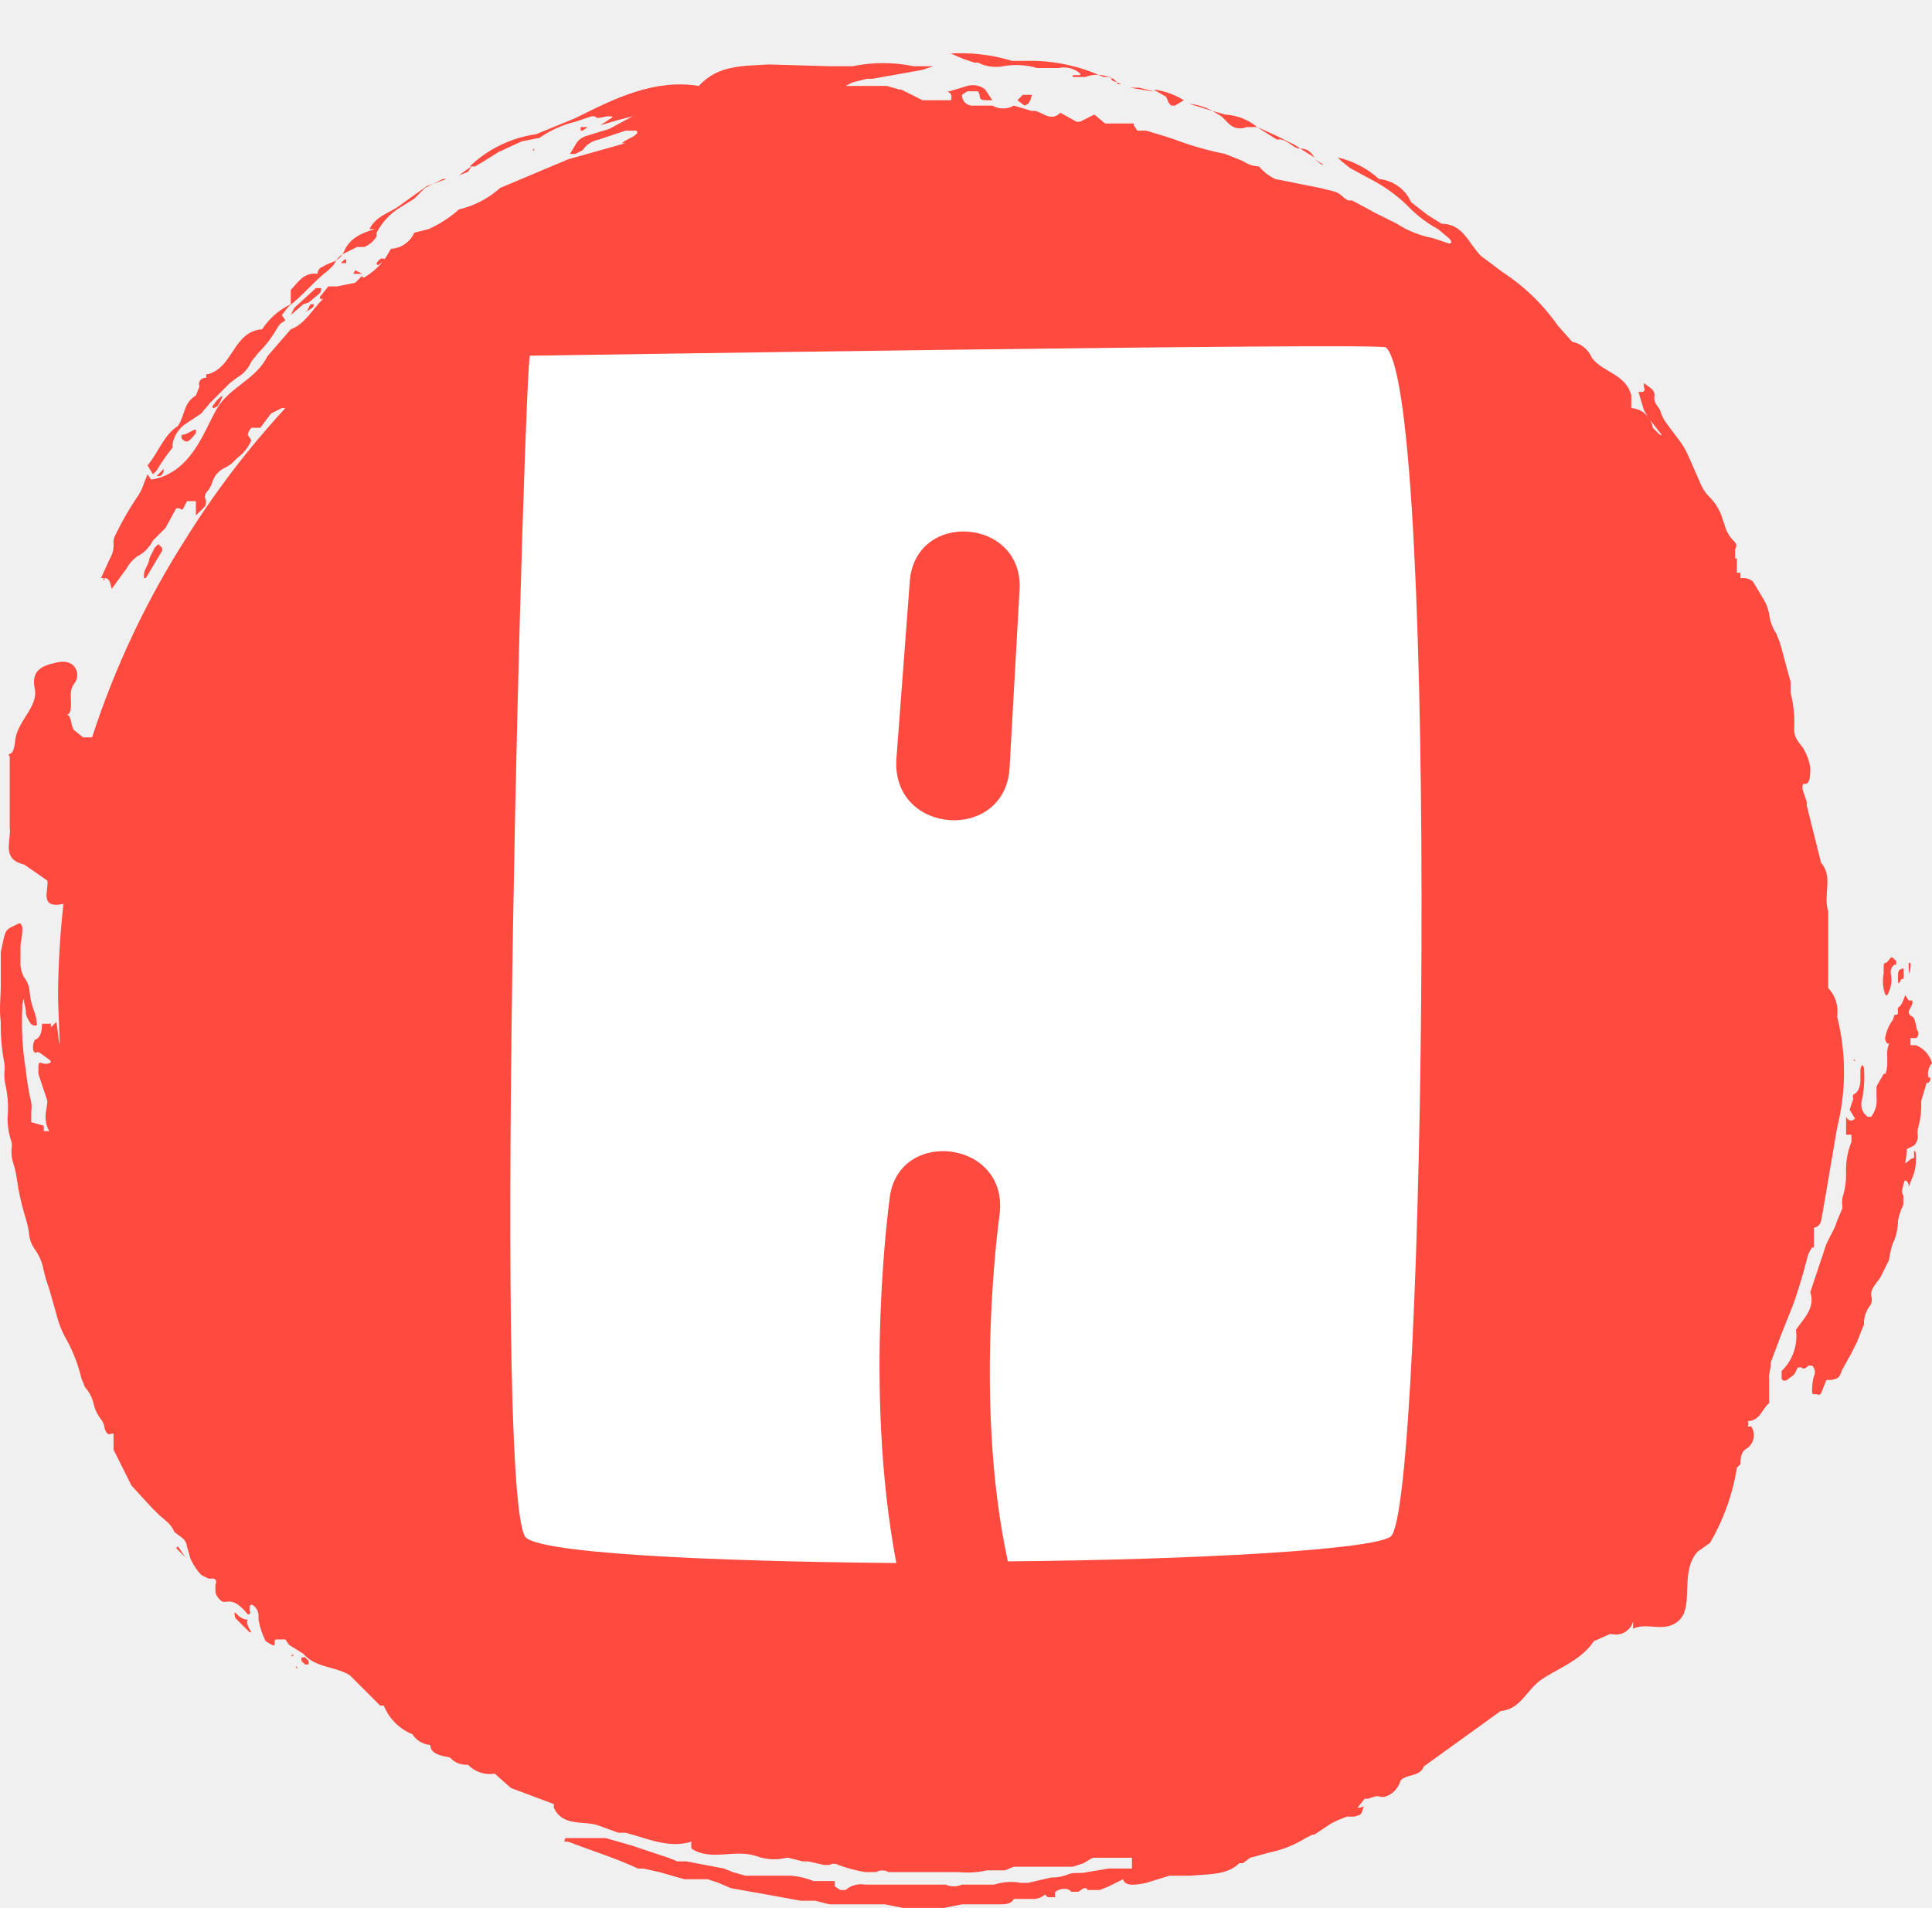
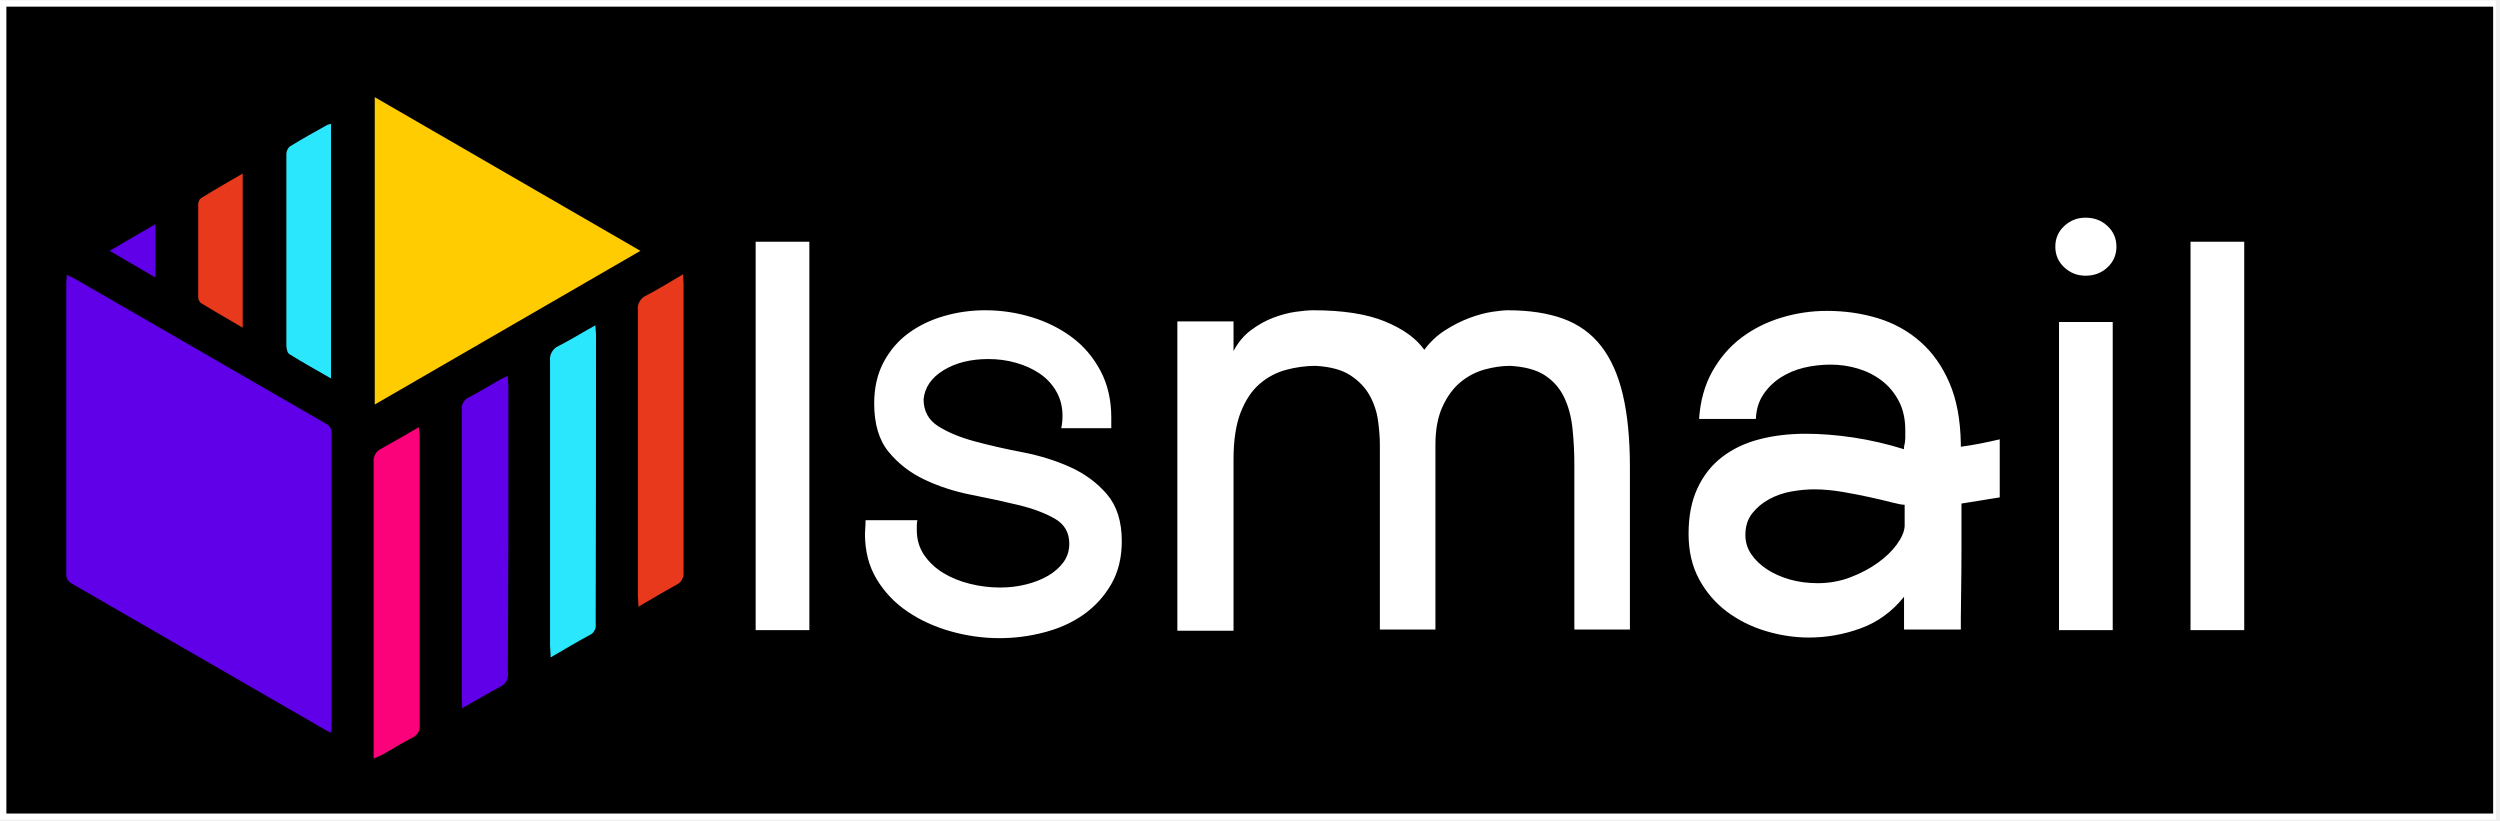
- <svg xmlns="http://www.w3.org/2000/svg" width="308.761" height="304.916" viewBox="0 0 106.008 104.687" class="css-1j8o68f" version="1.1" id="svg23">
-   <defs id="SvgjsDefs2684" />
-   <g id="SvgjsG2685" featurekey="rootContainer" transform="matrix(0.9820593,0,0,0.9820593,-0.05456052,0)" fill="#ff4a3f">
-     <g id="g17">
-       <path d="M19.8 15.3h.5l-.4-.2zm.5.1zm.8-.7c0 .1 0 .1.1.1l.4-.3c-.2-.1-.3-.1-.5.2zm.4-.2zm-4.1 2.3zm-.2.6l.3-.2c.1-.1.1-.2.1-.2h-.2l-.2.4c-.1-.1-.1 0 0 0zm2.2-2.9h-.1l-.2.2h.3zm-2.1 2.4l.6-.5c.1-.1.1-.2.1-.3h-.3l-1.2 1.1-.2.4.7-.6zm-1.1.8z" id="path3" />
-       <path d="M9.7 25v-.2a1.7 1.7 0 0 1 .7-1.1l.9-.6.5-.6.7-.7.4-.4.4-.3a1.9 1.9 0 0 0 .8-.9l.4-.5a5.9 5.9 0 0 0 1-1.3l.2-.3.3-.2-.2-.3.4-.5c.8-.6 1.4-1.4 2.2-2l.3-.3a1.4 1.4 0 0 1 .5-.6l.8-.4h.4a1.4 1.4 0 0 0 .7-.6V13a3.5 3.5 0 0 1 1.3-1.4l.8-.5.2-.2.4-.4 1-.5h.2l-1.1.4-1.4 1c-.6.5-1.4.6-1.8 1.4h.3c-.7.2-1.4.5-1.7 1.2s-.8.6-1.2.9a.4.4 0 0 0-.3.4c-.8-.1-1.1.5-1.5.9v.8a3.9 3.9 0 0 0-1.6 1.4c-1.6.1-1.6 2.1-3 2.5h-.1a.2.2 0 0 0 0 .2c-.3 0-.5.2-.4.5l-.2.5c-.7.4-.6 1.1-1 1.7-.8.5-1.1 1.5-1.7 2.2l.3.5.2-.2a11.6 11.6 0 0 1 .9-1.3zM53.9 3.3l.6.2h.2a2.2 2.2 0 0 0 1.4.2 4.1 4.1 0 0 1 1.9.1h1.2a1.4 1.4 0 0 1 1.2.3.1.1 0 0 1 0 .1H60a.1.1 0 0 0 0 .1h.7a1.8 1.8 0 0 1 1.3 0c.2 0 .1.1.2.2l.5.2h-.2c-.2-.4-.5-.4-.8-.4a9.7 9.7 0 0 0-4.3-.9h-.8A9.8 9.8 0 0 0 53 3h.2zm7.3 3.1zM50.3 4.7zm10.9 1.7h.2-.2zM19 14.7zm32.1-10zm17.6 2.2a.9.9 0 0 0 1 .2h.6a3.1 3.1 0 0 0-1.8-.7l-.7-.2.5.3zm-3.4-1.3c0 .1.1.2.2.3h.2l.5-.3a4.2 4.2 0 0 0-1.7-.6l.7.4zm7.4 2.7l.8.5c-.2-.3-.4-.5-.8-.5z" id="path5" />
-       <path d="M99 76.1l.6-1.6.6-1.5c.2-.5.6-1.8.8-2.6a1.7 1.7 0 0 1 .3-.7h.1v-1.1c.5-.1.4-.6.5-.9l.8-4.7a12.7 12.7 0 0 0 0-6.2 1.9 1.9 0 0 0-.5-1.6v-4.3c-.3-.9.3-1.9-.4-2.7L101 45a.4.4 0 0 0 0-.2l-.2-.6a.5.5 0 0 1 0-.4h.1c.3 0 .3-.5.3-.9a3 3 0 0 0-.4-1.1l-.3-.4a1.1 1.1 0 0 1-.2-.7 6.7 6.7 0 0 0-.2-2v-.6c-.2-.7-.4-1.5-.6-2.2l-.2-.5a2.5 2.5 0 0 1-.4-1.1 2.5 2.5 0 0 0-.3-.8l-.6-1a.8.8 0 0 0-.6-.2h-.1V32h-.2v-.8H97V31a.4.4 0 0 0 0-.1v-.2c.1-.2.1-.3-.1-.5a1.8 1.8 0 0 1-.4-.6l-.2-.6a2.9 2.9 0 0 0-.7-1.2 2.2 2.2 0 0 1-.5-.7l-.7-1.6a4.3 4.3 0 0 0-.6-1l-.6-.8a2.4 2.4 0 0 1-.4-.8l-.2-.3a.6.6 0 0 1-.1-.5.5.5 0 0 0-.2-.4l-.4-.3v.2c.1.2 0 .3-.1.3h-.2l.3 1 .3.5.7.9h-.1l-.2-.2-.2-.2a1.3 1.3 0 0 0-1.2-1.1v-.7c-.3-1.2-1.6-1.3-2.2-2.1a1.5 1.5 0 0 0-1.1-.9l-.8-.9a11.3 11.3 0 0 0-3.1-3l-.8-.6-.4-.3c-.7-.7-1-1.8-2.2-1.8l-.8-.5-.9-.7a2.2 2.2 0 0 0-1.8-1.3 5.1 5.1 0 0 0-2.3-1.2l.2.2.5.4 1.3.7a8.5 8.5 0 0 1 2.1 1.6 6.8 6.8 0 0 0 1.5 1.1l.6.5c.1.1.2.2.1.3H81l-.9-.3a5.6 5.6 0 0 1-2-.8l-1.2-.6-1.3-.7h-.2c-.3-.1-.4-.4-.8-.5l-.8-.2-2.5-.5a2.6 2.6 0 0 1-.9-.7 1.7 1.7 0 0 1-.9-.3l-1-.4a18.1 18.1 0 0 1-2.8-.8l-.6-.2-1-.3h-.5l-.2-.3v-.1h-1.6l-.6-.5-.4.2-.4.2h-.2l-.9-.5c-.6.6-1.1-.2-1.6-.1l-1-.3a1.2 1.2 0 0 1-1.2 0h-1.2a.6.6 0 0 1-.5-.6l.3-.2h.6a.7.7 0 0 1 .1.3c0 .2.2.2.5.2h.2l-.4-.6a1.1 1.1 0 0 0-1-.2l-1 .3H53c.3.2.2.3.2.5h-1.6l-.4-.2-.8-.4h-.1l-.7-.2h-2.3l.4-.2.8-.2h.3l1.7-.3 1.1-.2.6-.2h-1.1a8.4 8.4 0 0 0-3.4 0h-1.3L43 3.6c-1.4.1-2.8 0-3.9 1.2-2.5-.4-4.7.7-6.9 1.8l-2.2.9a6.7 6.7 0 0 0-3.7 1.8h.3l.5-.3.8-.5 1.3-.6 1-.2a6 6 0 0 1 2-.9l.9-.3h.2c.1.2.5 0 .7 0h.2c.1 0 .1.1 0 .1l-.6.4 1-.3.8-.2-1.3.7-1.3.4a1 1 0 0 0-.6.5l-.3.5h.3l.4-.2a1.4 1.4 0 0 1 .9-.6l1.5-.5h.5a.1.1 0 0 1 .1.2c-.2.2-.6.3-.8.5h.2l-3.2.9-3.8 1.6a5.2 5.2 0 0 1-2.3 1.2 6.6 6.6 0 0 1-1.7 1.1l-.8.2a1.5 1.5 0 0 1-1.3.9l-.3.5a3.7 3.7 0 0 1-1.2 1.1h-.1v-.1l-.2.2-.2.2-1 .2h-.5l-.4.5c-.1.1-.1.2 0 .2h.1c-.6.6-1 1.4-1.8 1.7L15 19.9c-.6 1.2-1.8 1.6-2.6 2.6s-1.4 3.9-3.9 4.3l-.2-.3-.2.5a2.7 2.7 0 0 1-.4.8 16.9 16.9 0 0 0-1.2 2.1.8.8 0 0 0-.1.5 1.4 1.4 0 0 1-.2.8l-.5 1.1h.2c.3 0 .3.3.4.6l.8-1.1a2.2 2.2 0 0 1 .6-.7 2 2 0 0 0 .9-.9l.3-.3.4-.4.6-1.1h.2c.1.1.1.1.2 0l.2-.4h.5v.8l.5-.5a.5.5 0 0 0 0-.5.4.4 0 0 1 .1-.3 1.5 1.5 0 0 0 .3-.5 1.3 1.3 0 0 1 .8-.9l.3-.2.3-.3a2.4 2.4 0 0 0 .8-1l-.2-.3c0-.1.1-.3.2-.4h.5l.6-.8.6-.3h.2a48.8 48.8 0 0 0-5.5 7.2h-.1.1a48.4 48.4 0 0 0-5.3 11.2h-.5l-.5-.4c-.2-.2-.1-.7-.4-.9h.1c.3-.5-.1-1.2.3-1.7s.1-1.4-.9-1.2-1.5.5-1.3 1.5-1 1.8-1.1 2.9-.5.5-.3.9v3.9c.1.8-.5 1.8.8 2.1l1.3.9c.1.5-.5 1.6.9 1.3a49.2 49.2 0 0 0-.3 5c0 1.1.1 2.2.1 3.3v-.4c-.1-.4-.1-.8-.2-1.3l-.3.3v-.2h-.5c0 .5-.1.8-.4.9a.9.9 0 0 0-.1.5c0 .1.1.3.2.2s.4.2.7.4-.2.3-.4.2-.2.1-.2.3v.3l.5 1.5c0 .3-.1.6-.1.9a1.7 1.7 0 0 0 .2.8h-.3v-.3l-.7-.2v-.6a1.5 1.5 0 0 0 0-.5 14.6 14.6 0 0 1-.3-1.8 16.6 16.6 0 0 1-.2-3.5.9.9 0 0 1 .1-.5v.2a2.9 2.9 0 0 1 .1.5.8.8 0 0 0 .1.4c.1.2.2.4.4.4s.1-.1.1-.2a2.1 2.1 0 0 0-.1-.5 4.2 4.2 0 0 1-.3-1.3 1.5 1.5 0 0 0-.3-.7 1.6 1.6 0 0 1-.2-.9v-.8c0-.3.1-.6.1-.9a.5.5 0 0 0-.1-.4h-.1c-.8.4-.7.2-1 1.6V55c0 .7-.1 1.4 0 2.1a10.8 10.8 0 0 0 .2 2.3 1.8 1.8 0 0 1 0 .5 3.1 3.1 0 0 0 .1.9 5.9 5.9 0 0 1 .1 1.3 3.9 3.9 0 0 0 .2 1.7 1.2 1.2 0 0 1 0 .4 2.1 2.1 0 0 0 .1.8 4.9 4.9 0 0 1 .2.9 14 14 0 0 0 .5 2.2 5 5 0 0 1 .2 1 1.7 1.7 0 0 0 .3.7 2.9 2.9 0 0 1 .5 1.2 8.5 8.5 0 0 0 .3 1l.4 1.4a5.4 5.4 0 0 0 .6 1.5 8.5 8.5 0 0 1 .8 2.1l.2.5a2.1 2.1 0 0 1 .5 1 2.1 2.1 0 0 0 .4.8 1 1 0 0 1 .2.5c.1.3.2.4.4.3h.1v.9l.5 1 .5 1 1.1 1.2.4.4c.3.3.7.5.9 1l.4.3a.7.7 0 0 1 .3.5l.2.7a3.3 3.3 0 0 0 .6.9l.4.2h.3a.2.2 0 0 1 .1.3 2.5 2.5 0 0 0 0 .5.9.9 0 0 0 .4.5h.2c.4-.1.8.2 1.2.7h.1c0-.1.1-.1 0-.2v-.2c0-.1.1-.2.2-.1a.7.7 0 0 1 .3.6v.2a4.3 4.3 0 0 0 .4 1.2c.5.3.5.3.5.1s0-.2.2-.2h.4l.2.3.8.5c.7.8 1.8.7 2.6 1.2l1.7 1.7h.2a2.9 2.9 0 0 0 1.6 1.6 1.3 1.3 0 0 0 1 .6c0 .5.6.6 1.1.7a1.2 1.2 0 0 0 .8.4h.2a1.7 1.7 0 0 0 1.5.5l.9.8 2.4.9v.2c.5 1.1 1.7.7 2.5 1l1.1.4h.4c1.2.3 2.4.9 3.7.5a.7.7 0 0 0 0 .4c1.1.7 2.4 0 3.6.4a2.9 2.9 0 0 0 1.7.1h.1l.8.2h.3l.9.2h.3a.5.5 0 0 1 .5 0 7.9 7.9 0 0 0 1.5.4h.6a.7.7 0 0 1 .7 0h3.9a5 5 0 0 0 1.6-.1h1l.5-.2H60l.6-.2.5-.3h2.2v.6H62l-1.2.2c-.4.1-.7 0-1 .1a2.4 2.4 0 0 1-1 .2l-1.3.3h-.4a3.1 3.1 0 0 0-1.5.1h-1.8a1.1 1.1 0 0 1-.9 0h-4.5a1.3 1.3 0 0 0-1.1.3H47l-.3-.2v-.3h-1.2a4.1 4.1 0 0 0-1.3-.3h-2.5l-.7-.2-.5-.2-2.1-.4h-.5l-.5-.2-2.1-.7-1.4-.4h-2.2c-.1 0-.1.1-.1.2h.2c1.3.5 2.6.9 3.9 1.5h.3l.9.2 1.4.4h1.3l.6.2.7.3 1.7.3 1.1.2 1.1.2h.8l.8.2h3.1l1 .2h2.3l1-.2H56c.4 0 .6-.1.7-.3h1a1 1 0 0 0 .8-.3c-.1.1 0 .1.1.2h.4v-.2c0-.1 0-.1.2-.2s.6-.1.7.1h.4l.3-.2c.2 0 .2 0 .2.1h.7l.5-.2.8-.4c.1.3.4.4 1.3.2l1.3-.4h1.2c.9-.1 2 0 2.7-.7h.2l.4-.3 1.1-.3a6.1 6.1 0 0 0 2-.8l.4-.2h.1l.9-.6.4-.2.5-.2h.4c.4-.1.4-.1.5-.4s0-.1-.2-.1h-.1l.4-.5h.2c.3-.1.5-.2.7-.1h.2a1.3 1.3 0 0 0 .9-.9c.3-.4 1.1-.2 1.3-.8l4.3-3.1c1.1-.1 1.4-1.1 2.2-1.7s2.3-1.1 3-2.2l.9-.4h.1a1 1 0 0 0 1.2-.7v.4c.8-.4 1.8.3 2.6-.5s0-2.7 1-3.8l.7-.5a12.1 12.1 0 0 0 1.5-4.2l.2-.2c0-.3 0-.7.4-.9a.9.9 0 0 0 .2-1.2h-.2a.3.3 0 0 0 0-.3c.7 0 .8-.7 1.2-1V77a.5.5 0 0 1 0-.2 3.8 3.8 0 0 0 .1-.7zM5.9 32.2z" id="path7" />
-       <path d="M26.4 9.3l-.3.2-.4.3.5-.2zm6.1-2h.1l.3-.2h-.4zm-2.6 1l-.1.1h.1v-.1zm-1.5 1.4zm1.3-.2zm-6.3 3.1zM9.2 26.2l-.4.4H9a.4.4 0 0 0 .2-.4zm3-3.5a2.1 2.1 0 0 0 .3-.6 1.5 1.5 0 0 0-.5.5c-.1.1-.1.2 0 .2zM11 24.2V24c-.2 0-.5.3-.8.3v.2c.3.3.4.2.8-.3zm3 66.2zM73.9 9.2h.1l-.5-.3zm-2.5-1.4c.5-.1.8.4 1.2.5h.1l-.3-.2-1-.5-1.1-.5.3.2zM52.8 3.1zm11.7 2h-.1l-1.2-.2h.5zm2 .7l1.3.4a3.3 3.3 0 0 0-1.3-.4zm-9 0a1 1 0 0 0 .2-.5h-.5l-.3.3.4.3zm9 1.6zM49.9 4.2zm2.9.7zM48.5 4zm13.8 2.1a.5.5 0 0 0 0 .1zm44.8 52.3h-.3V58h.3c.1 0 .2-.3.1-.4s-.1-.7-.3-.8a.3.3 0 0 1-.2-.3l.2-.4a.4.4 0 0 0 0-.2h-.2l-.2-.3c-.1.3-.2.6-.4.7a.5.5 0 0 0 0 .2c0 .1 0 .2-.1.2h-.1a1.1 1.1 0 0 1-.1.3 2.3 2.3 0 0 0-.4.9.4.4 0 0 0 .1.4h.1a1.7 1.7 0 0 0-.1.8v.4a1.8 1.8 0 0 1-.1.5h-.1l-.4.7v.6a1.5 1.5 0 0 1-.3 1.1h-.2l-.2-.2a.9.9 0 0 1-.1-.8 6.5 6.5 0 0 0 .1-1.7c0-.1-.1-.2-.1-.2a.5.5 0 0 0-.1.3v.6c0 .2-.1.6-.3.7s-.1.2-.1.3l-.2.6.3.5c-.2.2-.4.1-.5-.1v1h.3v.4a4.2 4.2 0 0 0-.3 1.4 3.3 3.3 0 0 0 0 .4 4 4 0 0 1-.2 1.3 2 2 0 0 0 0 .6l-.3.7a3.2 3.2 0 0 1-.3.7l-.3.6-.9 2.7c.3.9-.4 1.5-.8 2.1a2.7 2.7 0 0 1-.8 2.3v.4c0 .1.1.2.3.1l.4-.3.2-.4h.2c.1.1.2.1.4-.1h.2a.5.5 0 0 1 .1.6 2.9 2.9 0 0 0-.1.8c0 .1 0 .2.1.2h.2c.1.1.2 0 .3-.3l.2-.5h.3c.4-.1.4-.1.6-.6l.5-.9.3-.6.4-1a1.6 1.6 0 0 1 .3-1 .6.6 0 0 0 .1-.6c0-.2 0-.3.2-.6l.3-.4.5-1a4.7 4.7 0 0 1 .2-.9 3 3 0 0 0 .3-1.3 3.8 3.8 0 0 1 .3-.9v-.5c-.1-.2-.1-.2 0-.6s.1-.2.2-.2a.4.4 0 0 1 .1.3l.2-.5a2.3 2.3 0 0 0 .2-.9v-.3c0-.1 0-.3-.1-.3v.4c-.2 0-.3.2-.5.3a6.4 6.4 0 0 0 .1-.8l.4-.2a.7.7 0 0 0 .2-.6 1.4 1.4 0 0 1 0-.3 4.8 4.8 0 0 0 .2-1.4v-.2l.3-1h.1a.3.3 0 0 0 .1-.3h-.1a.9.9 0 0 1 .2-.8 1.5 1.5 0 0 0-.9-1zm-1.2 7.8zm-.2-9.9zm0 0zM9.1 30.8a.3.3 0 0 0 0-.2l-.2-.2-.2.2-.3.6c0 .3-.3.6-.3.9v.2h.1zm96.3 24.8h.1a1.7 1.7 0 0 0 .2-1.2.5.5 0 0 1 .2-.5h.1v-.2l-.2-.2h-.1c-.1.1-.2.3-.3.3s-.1.1-.1.3v.3a2.2 2.2 0 0 0 .1 1.2zM13.2 90.1c-.1 0 0 .2 0 .3l.8.8h.1c-.2-.3-.3-.6-.2-.7a.9.9 0 0 1-.5-.2zm.8.3zm92.3-35.7h.1a2 2 0 0 0 0-.6c-.3.1-.3.1-.3.6s.1.1.2 0z" id="path9" />
-       <path d="M106.7 62a.6.6 0 0 0 .1-.5c0-.1-.1-.2-.1-.1h-.2v.2c0 .4.1.5.2.4zm.1-8.2h-.1v.6a1 1 0 0 0 .1-.6zM17.1 92.6h-.2v.2l.2.2h.2v-.2zm86.6-33.3c0-.1 0-.1-.1-.1zM9.9 86.5l.5.5-.4-.6z" id="path11" />
-       <circle cx="10.5" cy="87.1" transform="rotate(-24.8 10.4 87.159)" id="circle13" />
-       <path d="M9.7 30.1h-.1v.2-.2h.1zm83.2-6.6l-.2-.3h-.1zm-14.7 77.1zM5.9 32.2zm-.1.2a.3.3 0 0 0 .1-.2v.2zm1.9-4.9zM61.5 2.4zm42.8 58.2v.1-.1zM16.4 92.5h-.1c.1.1.2 0 .1-.1zm.2.7h.1l-.1-.1v.1zm73.9-71.3zm15.2 34.4zM14.6 91.7zm92.1-37zm-.8 11.4zM34.6 0z" id="path15" />
+ <svg xmlns="http://www.w3.org/2000/svg" width="378" zoomAndPan="magnify" viewBox="0 0 283.5 93" height="124" preserveAspectRatio="xMidYMid meet" version="1.0">
+   <defs>
+     <clipPath id="60f4031fc9">
+       <path d="M 0 0.082 L 283 0.082 L 283 92.918 L 0 92.918 Z M 0 0.082 " clip-rule="nonzero" />
+     </clipPath>
+     <clipPath id="92c4f5925e">
+       <path d="M 0.723 0.754 L 282.723 0.754 L 282.723 92.254 L 0.723 92.254 Z M 0.723 0.754 " clip-rule="nonzero" />
+     </clipPath>
+     <clipPath id="d48f725160">
+       <path d="M 7.508 31 L 38 31 L 38 84 L 7.508 84 Z M 7.508 31 " clip-rule="nonzero" />
+     </clipPath>
+     <clipPath id="47aeaf1019">
+       <path d="M 42 11.02 L 73 11.02 L 73 46 L 42 46 Z M 42 11.02 " clip-rule="nonzero" />
+     </clipPath>
+     <clipPath id="71196d5bf4">
+       <path d="M 42 48 L 48 48 L 48 86.031 L 42 86.031 Z M 42 48 " clip-rule="nonzero" />
+     </clipPath>
+     <clipPath id="cd73d8c98e">
+       <path d="M 72 31 L 77.523 31 L 77.523 69 L 72 69 Z M 72 31 " clip-rule="nonzero" />
+     </clipPath>
+     <clipPath id="025c6e5134">
+       <path d="M 98.805 85.051 L 114.777 85.051 L 114.777 90.547 L 98.805 90.547 Z M 98.805 85.051 " clip-rule="nonzero" />
+     </clipPath>
+     <clipPath id="b0518e2eed">
+       <path d="M 101.09 85.059 C 114.141 85.809 114.664 86.707 114.664 87.383 C 114.664 87.984 114.066 88.734 113.613 89.031 C 113.238 89.258 112.715 89.406 112.34 89.332 C 111.891 89.258 111.441 89.109 111.141 88.734 C 110.766 88.359 110.465 87.457 110.539 86.934 C 110.539 86.484 110.766 86.031 111.141 85.734 C 111.59 85.359 112.488 85.059 113.016 85.207 C 113.613 85.359 114.289 85.957 114.516 86.484 C 114.738 86.859 114.738 87.383 114.59 87.832 C 114.363 88.359 114.066 88.883 113.238 89.258 C 111.215 90.156 102.738 90.531 100.566 89.406 C 99.516 88.883 98.84 87.758 98.914 87.008 C 98.988 86.258 101.09 85.059 101.09 85.059 " clip-rule="nonzero" />
+     </clipPath>
+   </defs>
+   <g clip-path="url(#60f4031fc9)">
+     <path fill="#ffffff" d="M 0 0.082 L 283.5 0.082 L 283.5 100.582 L 0 100.582 Z M 0 0.082 " fill-opacity="1" fill-rule="nonzero" />
+     <path fill="#ffffff" d="M 0 0.082 L 283.5 0.082 L 283.5 93.082 L 0 93.082 Z M 0 0.082 " fill-opacity="1" fill-rule="nonzero" />
+   </g>
+   <g clip-path="url(#92c4f5925e)">
+     <rect x="-28.35" width="340.2" fill="#000000" y="-9.3" height="111.6" fill-opacity="1" />
+   </g>
+   <g clip-path="url(#d48f725160)">
+     <path fill="#6000e8" d="M 7.578 31.164 C 8 31.379 8.289 31.5 8.562 31.656 C 18.023 37.125 27.488 42.586 36.965 48.047 C 37.184 48.148 37.348 48.305 37.469 48.512 C 37.586 48.723 37.633 48.945 37.609 49.184 L 37.609 82.18 C 37.609 82.438 37.609 82.695 37.547 83.074 C 37.215 82.922 36.973 82.84 36.793 82.711 C 27.238 77.211 17.703 71.711 8.184 66.207 C 7.953 66.098 7.777 65.93 7.656 65.707 C 7.535 65.484 7.488 65.25 7.516 64.996 L 7.516 32.172 C 7.516 31.895 7.555 31.605 7.578 31.164 Z M 7.578 31.164 " fill-opacity="1" fill-rule="nonzero" />
+   </g>
+   <g clip-path="url(#47aeaf1019)">
+     <path fill="#fecc01" d="M 42.496 11.02 L 72.621 28.445 L 42.496 45.871 Z M 42.496 11.02 " fill-opacity="1" fill-rule="nonzero" />
+   </g>
+   <path fill="#6000e8" d="M 52.414 80.309 C 52.414 79.766 52.367 79.445 52.367 79.137 L 52.367 46.555 C 52.32 46.238 52.375 45.938 52.527 45.656 C 52.684 45.375 52.906 45.168 53.203 45.039 C 54.391 44.426 55.527 43.719 56.688 43.062 C 56.938 42.926 57.195 42.812 57.582 42.613 C 57.582 43.121 57.648 43.461 57.648 43.805 L 57.648 60.754 C 57.648 65.949 57.59 71.156 57.59 76.355 C 57.633 76.676 57.574 76.977 57.414 77.254 C 57.258 77.535 57.027 77.742 56.73 77.871 C 55.332 78.621 53.98 79.422 52.414 80.309 Z M 52.414 80.309 " fill-opacity="1" fill-rule="nonzero" />
+   <g clip-path="url(#71196d5bf4)">
+     <path fill="#fb017a" d="M 42.367 86.031 L 42.367 52.387 C 42.34 52.066 42.406 51.766 42.57 51.488 C 42.73 51.211 42.961 51.004 43.254 50.871 C 44.633 50.113 45.973 49.32 47.496 48.441 C 47.543 48.91 47.594 49.199 47.594 49.508 L 47.594 82.242 C 47.625 82.539 47.566 82.82 47.414 83.078 C 47.262 83.336 47.047 83.523 46.77 83.645 C 45.609 84.242 44.496 84.93 43.367 85.582 C 43.125 85.688 42.867 85.809 42.367 86.031 Z M 42.367 86.031 " fill-opacity="1" fill-rule="nonzero" />
+   </g>
+   <g clip-path="url(#cd73d8c98e)">
+     <path fill="#e8391c" d="M 72.398 68.801 C 72.398 68.223 72.332 67.883 72.332 67.535 L 72.332 35.164 C 72.289 34.809 72.359 34.477 72.543 34.168 C 72.723 33.859 72.98 33.637 73.309 33.5 C 74.664 32.785 75.969 31.984 77.461 31.105 C 77.461 31.613 77.516 31.922 77.516 32.227 L 77.516 64.867 C 77.547 65.176 77.488 65.465 77.336 65.734 C 77.18 66.004 76.965 66.203 76.68 66.328 C 75.293 67.086 73.953 67.898 72.398 68.801 Z M 72.398 68.801 " fill-opacity="1" fill-rule="nonzero" />
+   </g>
+   <path fill="#2be7fe" d="M 62.438 74.551 C 62.438 73.945 62.375 73.574 62.375 73.195 L 62.375 40.91 C 62.336 40.551 62.406 40.219 62.59 39.906 C 62.77 39.598 63.023 39.371 63.355 39.227 C 64.719 38.531 66.027 37.711 67.52 36.887 C 67.52 37.324 67.59 37.645 67.59 37.879 C 67.59 48.852 67.578 59.82 67.551 70.793 C 67.582 71.047 67.539 71.285 67.414 71.508 C 67.293 71.73 67.117 71.898 66.883 72.004 C 65.438 72.785 64.035 73.625 62.438 74.551 Z M 37.535 42.918 C 35.852 41.945 34.305 41.09 32.805 40.152 C 32.57 40 32.473 39.484 32.473 39.137 L 32.473 17.48 C 32.48 17.129 32.613 16.836 32.875 16.602 C 34.27 15.746 35.699 14.957 37.125 14.156 C 37.258 14.109 37.395 14.074 37.535 14.051 Z M 37.535 42.918 " fill-opacity="1" fill-rule="nonzero" />
+   <path fill="#e8391c" d="M 27.523 19.68 L 27.523 37.16 C 25.844 36.172 24.281 35.285 22.746 34.34 C 22.547 34.125 22.457 33.871 22.473 33.582 L 22.473 23.246 C 22.461 22.953 22.559 22.699 22.766 22.488 C 24.305 21.527 25.867 20.641 27.523 19.68 Z M 27.523 19.68 " fill-opacity="1" fill-rule="nonzero" />
+   <path fill="#6000e8" d="M 17.629 31.477 L 12.426 28.445 L 17.629 25.414 Z M 17.629 31.477 " fill-opacity="1" fill-rule="nonzero" />
+   <path fill="#ffffff" d="M 91.781 27.414 L 91.781 71.457 L 85.691 71.457 L 85.691 27.414 Z M 104.734 45.27 C 104.734 46.621 105.297 47.648 106.414 48.348 C 107.535 49.051 108.926 49.621 110.582 50.062 C 112.238 50.508 114.035 50.918 115.973 51.289 C 117.91 51.664 119.707 52.223 121.363 52.969 C 123.02 53.719 124.41 54.742 125.531 56.051 C 126.648 57.359 127.211 59.133 127.211 61.371 C 127.211 63.238 126.812 64.863 126.02 66.238 C 125.227 67.617 124.188 68.758 122.906 69.672 C 121.621 70.582 120.141 71.258 118.457 71.699 C 116.777 72.145 115.074 72.367 113.348 72.367 C 111.48 72.367 109.637 72.109 107.816 71.594 C 105.996 71.082 104.363 70.336 102.914 69.355 C 101.469 68.375 100.301 67.148 99.414 65.68 C 98.527 64.207 98.086 62.492 98.086 60.531 C 98.086 60.344 98.098 60.137 98.121 59.902 C 98.141 59.668 98.152 59.367 98.152 58.992 L 104.035 58.992 C 103.988 59.18 103.965 59.367 103.965 59.551 C 103.965 59.738 103.965 59.926 103.965 60.113 C 103.965 61.188 104.246 62.133 104.805 62.949 C 105.367 63.766 106.09 64.441 106.977 64.98 C 107.863 65.516 108.867 65.926 109.988 66.203 C 111.105 66.484 112.25 66.625 113.418 66.625 C 114.445 66.625 115.426 66.508 116.359 66.273 C 117.293 66.039 118.121 65.715 118.844 65.293 C 119.566 64.875 120.152 64.359 120.594 63.754 C 121.039 63.145 121.258 62.445 121.258 61.652 C 121.258 60.391 120.711 59.445 119.613 58.816 C 118.516 58.188 117.152 57.672 115.52 57.277 C 113.883 56.879 112.109 56.496 110.195 56.121 C 108.281 55.746 106.508 55.176 104.875 54.406 C 103.242 53.637 101.875 52.586 100.781 51.254 C 99.684 49.926 99.133 48.094 99.133 45.758 C 99.133 43.984 99.484 42.434 100.184 41.102 C 100.887 39.773 101.816 38.676 102.984 37.812 C 104.152 36.949 105.492 36.293 107.012 35.852 C 108.527 35.406 110.102 35.184 111.738 35.184 C 113.512 35.184 115.25 35.441 116.953 35.957 C 118.656 36.469 120.184 37.227 121.539 38.23 C 122.895 39.234 123.977 40.508 124.793 42.047 C 125.613 43.586 126.02 45.363 126.02 47.367 L 126.02 48.559 L 120.348 48.559 C 120.395 48.324 120.43 48.094 120.453 47.859 C 120.477 47.625 120.488 47.391 120.488 47.16 C 120.488 46.133 120.254 45.211 119.789 44.395 C 119.32 43.574 118.691 42.898 117.898 42.363 C 117.105 41.824 116.207 41.418 115.203 41.137 C 114.199 40.855 113.16 40.715 112.086 40.715 C 110.078 40.715 108.387 41.137 107.012 41.977 C 105.633 42.816 104.875 43.914 104.734 45.27 Z M 139.883 36.445 L 139.883 39.805 C 140.395 38.828 141.062 38.031 141.879 37.426 C 142.695 36.82 143.535 36.352 144.398 36.027 C 145.262 35.699 146.102 35.477 146.918 35.359 C 147.734 35.242 148.402 35.184 148.914 35.184 C 152.277 35.184 154.984 35.605 157.035 36.445 C 159.09 37.285 160.586 38.359 161.516 39.668 C 162.172 38.781 162.953 38.043 163.863 37.461 C 164.773 36.879 165.695 36.41 166.629 36.059 C 167.562 35.711 168.426 35.477 169.219 35.359 C 170.012 35.242 170.598 35.184 170.969 35.184 C 173.398 35.184 175.484 35.5 177.234 36.129 C 178.984 36.762 180.422 37.789 181.543 39.211 C 182.66 40.637 183.492 42.48 184.027 44.742 C 184.562 47.008 184.832 49.75 184.832 52.969 L 184.832 71.387 L 178.531 71.387 L 178.531 52.762 C 178.531 51.312 178.461 49.926 178.32 48.594 C 178.18 47.262 177.867 46.086 177.375 45.059 C 176.887 44.031 176.164 43.203 175.207 42.574 C 174.25 41.941 172.93 41.582 171.25 41.488 C 170.316 41.488 169.348 41.629 168.344 41.906 C 167.34 42.188 166.43 42.664 165.613 43.344 C 164.797 44.02 164.121 44.941 163.582 46.109 C 163.047 47.273 162.777 48.723 162.777 50.449 L 162.777 71.387 L 156.477 71.387 L 156.477 50.449 C 156.477 49.609 156.406 48.688 156.266 47.684 C 156.125 46.68 155.812 45.734 155.32 44.848 C 154.832 43.961 154.109 43.203 153.152 42.574 C 152.195 41.941 150.875 41.582 149.195 41.488 C 148.074 41.488 146.953 41.641 145.836 41.941 C 144.715 42.246 143.711 42.781 142.824 43.551 C 141.938 44.324 141.227 45.395 140.688 46.773 C 140.152 48.152 139.883 49.914 139.883 52.059 L 139.883 71.527 L 133.512 71.527 L 133.512 36.445 Z M 226.77 56.402 L 222.43 57.102 C 222.43 58.875 222.43 60.613 222.43 62.316 C 222.43 64.023 222.418 65.539 222.395 66.871 C 222.371 68.199 222.359 69.273 222.359 70.09 C 222.359 70.906 222.359 71.34 222.359 71.387 L 215.918 71.387 L 215.918 67.676 C 214.566 69.355 212.93 70.547 211.02 71.246 C 209.105 71.945 207.145 72.297 205.137 72.297 C 203.504 72.297 201.871 72.051 200.234 71.559 C 198.602 71.07 197.133 70.336 195.824 69.355 C 194.52 68.375 193.469 67.148 192.676 65.68 C 191.879 64.207 191.484 62.492 191.484 60.531 C 191.484 58.523 191.82 56.797 192.5 55.352 C 193.176 53.902 194.109 52.727 195.301 51.816 C 196.488 50.906 197.891 50.238 199.5 49.82 C 201.109 49.398 202.871 49.188 204.785 49.188 C 206.469 49.188 208.254 49.328 210.145 49.609 C 212.031 49.891 213.957 50.332 215.918 50.941 L 215.918 50.66 C 216.012 50.285 216.059 49.961 216.059 49.68 C 216.059 49.398 216.059 49.098 216.059 48.77 C 216.059 47.508 215.812 46.41 215.324 45.477 C 214.832 44.543 214.191 43.773 213.398 43.168 C 212.605 42.562 211.707 42.105 210.703 41.801 C 209.699 41.5 208.66 41.348 207.586 41.348 C 206.559 41.348 205.559 41.465 204.578 41.695 C 203.598 41.93 202.711 42.305 201.914 42.816 C 201.121 43.332 200.469 43.973 199.957 44.742 C 199.441 45.512 199.16 46.434 199.117 47.508 L 192.676 47.508 C 192.812 45.453 193.316 43.656 194.18 42.117 C 195.043 40.578 196.141 39.305 197.469 38.301 C 198.801 37.297 200.305 36.539 201.984 36.027 C 203.668 35.512 205.395 35.254 207.168 35.254 C 209.223 35.254 211.156 35.535 212.977 36.094 C 214.797 36.656 216.398 37.543 217.773 38.758 C 219.152 39.969 220.25 41.523 221.066 43.414 C 221.883 45.305 222.312 47.602 222.359 50.309 L 222.359 50.66 C 223.059 50.566 223.773 50.449 224.496 50.309 C 225.219 50.168 225.977 50.008 226.77 49.82 Z M 215.988 59.691 L 215.988 57.242 C 215.707 57.242 215.207 57.148 214.484 56.961 C 213.762 56.773 212.922 56.578 211.965 56.367 C 211.008 56.156 209.98 55.957 208.883 55.77 C 207.785 55.586 206.723 55.492 205.695 55.492 C 204.902 55.492 204.051 55.574 203.141 55.734 C 202.23 55.898 201.391 56.191 200.621 56.609 C 199.852 57.031 199.207 57.566 198.695 58.223 C 198.184 58.875 197.926 59.691 197.926 60.672 C 197.926 61.465 198.148 62.191 198.59 62.844 C 199.035 63.496 199.629 64.07 200.375 64.559 C 201.121 65.047 201.984 65.434 202.965 65.715 C 203.945 65.992 204.996 66.133 206.117 66.133 C 207.422 66.133 208.66 65.914 209.828 65.469 C 210.996 65.023 212.031 64.477 212.941 63.824 C 213.852 63.168 214.578 62.469 215.113 61.723 C 215.652 60.977 215.941 60.301 215.988 59.691 Z M 239.582 36.516 L 239.582 71.457 L 233.492 71.457 L 233.492 36.516 Z M 236.504 31.266 C 235.57 31.266 234.766 30.949 234.086 30.32 C 233.41 29.688 233.074 28.906 233.074 27.973 C 233.074 27.039 233.41 26.258 234.086 25.629 C 234.766 24.996 235.57 24.684 236.504 24.684 C 237.484 24.684 238.312 24.996 238.988 25.629 C 239.664 26.258 240.004 27.039 240.004 27.973 C 240.004 28.906 239.664 29.688 238.988 30.32 C 238.312 30.949 237.484 31.266 236.504 31.266 Z M 254.496 27.414 L 254.496 71.457 L 248.406 71.457 L 248.406 27.414 Z M 254.496 27.414 " fill-opacity="1" fill-rule="nonzero" />
+   <g clip-path="url(#025c6e5134)">
+     <g clip-path="url(#b0518e2eed)">
+       <path fill="#000000" d="M 95.914 82.059 L 117.664 82.059 L 117.664 92.406 L 95.914 92.406 Z M 95.914 82.059 " fill-opacity="1" fill-rule="nonzero" />
    </g>
  </g>
-   <g id="SvgjsG2686" featurekey="nameFeature-0" transform="matrix(2.284354,0,0,2.284354,27.98006,-5.60952)" fill="#ffffff">
-     <path d="M9.6 16.48 l-0.32 4.24 c-0.08 1.8 2.6 1.96 2.72 0.2 l0.24 -4.28 c0.12 -1.76 -2.56 -1.96 -2.64 -0.16 z M0.48 11 l0 0 c0.04 0 20.48 -0.32 20.56 -0.2 c1.28 1.12 0.96 27.8 0.12 28.56 c-0.4 0.32 -4.64 0.56 -9.2 0.6 c-0.84 -3.84 -0.2 -8.32 -0.2 -8.32 c0.24 -1.8 -2.44 -2.12 -2.64 -0.4 c0 0.04 -0.64 4.52 0.16 8.76 c-4.56 -0.04 -8.68 -0.24 -8.92 -0.64 c-0.8 -1.44 0 -28.28 0.12 -28.36 z" id="path20" />
-   </g>
</svg>
